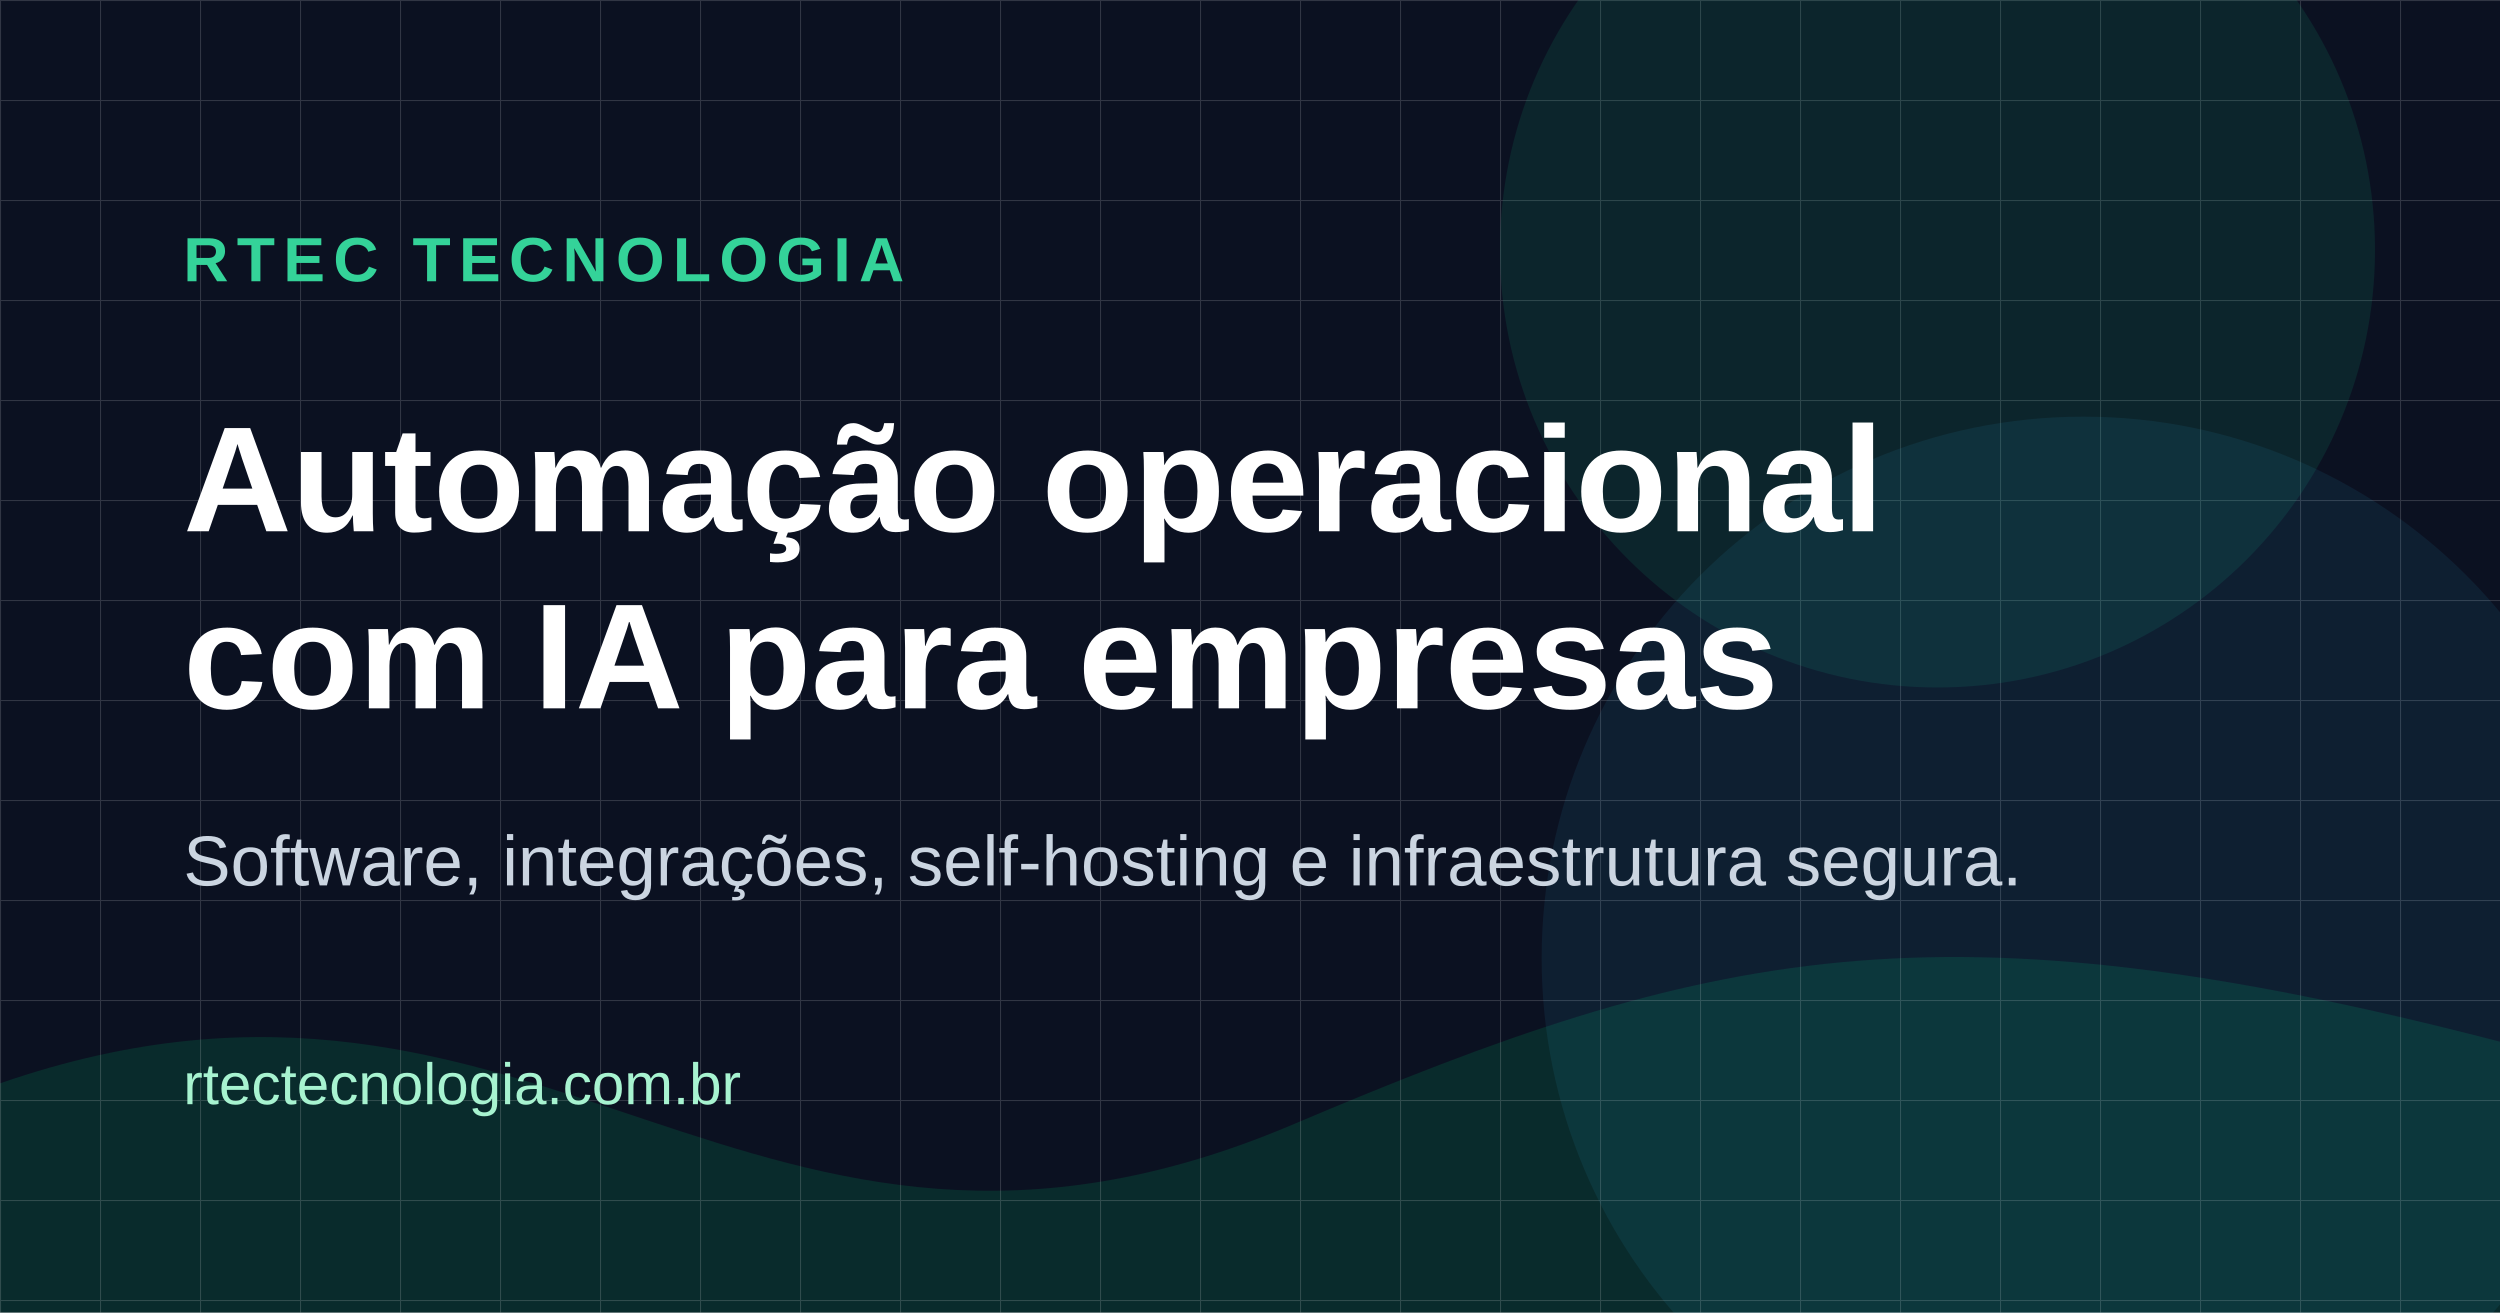
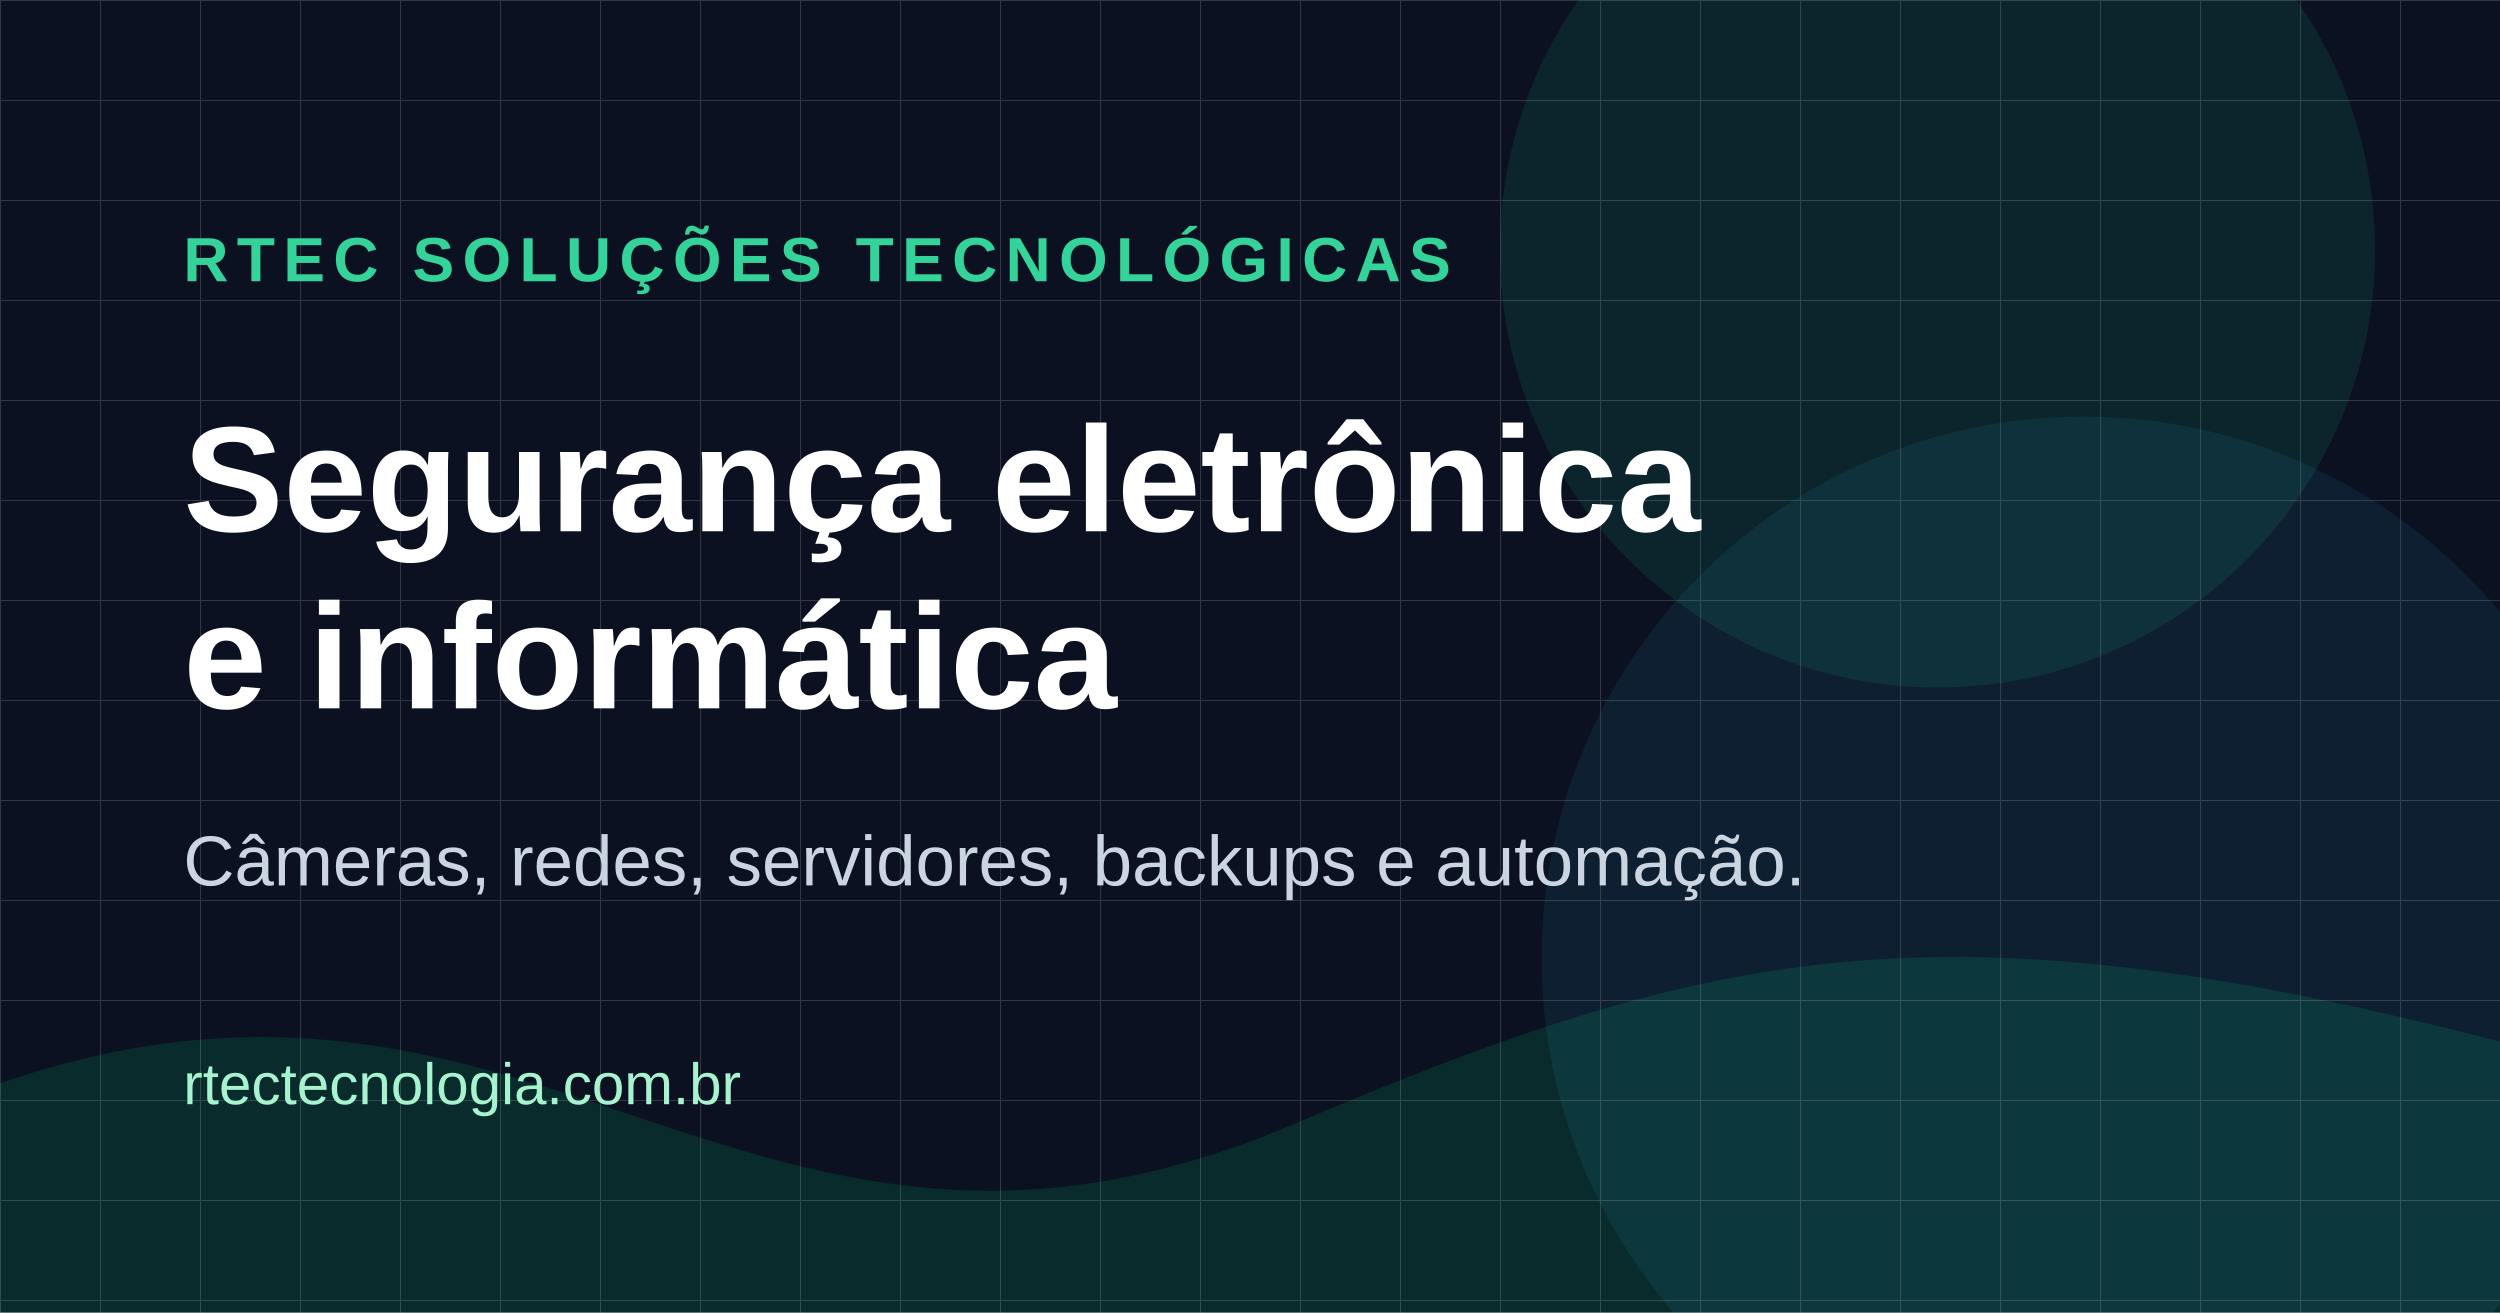
<svg xmlns="http://www.w3.org/2000/svg" width="1200" height="630" viewBox="0 0 1200 630" role="img" aria-labelledby="title desc">
  <rect width="1200" height="630" fill="#0b1121" />
  <path d="M0 520 C260 430 360 650 620 540 C820 455 930 430 1200 500 L1200 630 L0 630 Z" fill="#064e3b" opacity="0.42" />
  <path d="M0 0 H1200 V630 H0 Z" fill="url(#grid)" opacity="0.16" />
  <circle cx="930" cy="120" r="210" fill="#10b981" opacity="0.12" />
  <circle cx="1000" cy="460" r="260" fill="#38bdf8" opacity="0.08" />
-   <text x="88" y="135" fill="#34d399" font-family="Arial, Helvetica, sans-serif" font-size="30" font-weight="700" letter-spacing="4">RTEC TECNOLOGIA</text>
-   <text x="88" y="255" fill="#ffffff" font-family="Arial, Helvetica, sans-serif" font-size="72" font-weight="800">Automação operacional</text>
-   <text x="88" y="340" fill="#ffffff" font-family="Arial, Helvetica, sans-serif" font-size="72" font-weight="800">com IA para empresas</text>
-   <text x="88" y="425" fill="#cbd5e1" font-family="Arial, Helvetica, sans-serif" font-size="34">Software, integrações, self-hosting e infraestrutura segura.</text>
+   <text x="88" y="135" fill="#34d399" font-family="Arial, Helvetica, sans-serif" font-size="30" font-weight="700" letter-spacing="4">RTEC SOLUÇÕES TECNOLÓGICAS</text>
+   <text x="88" y="255" fill="#ffffff" font-family="Arial, Helvetica, sans-serif" font-size="72" font-weight="800">Segurança eletrônica</text>
+   <text x="88" y="340" fill="#ffffff" font-family="Arial, Helvetica, sans-serif" font-size="72" font-weight="800">e informática</text>
+   <text x="88" y="425" fill="#cbd5e1" font-family="Arial, Helvetica, sans-serif" font-size="34">Câmeras, redes, servidores, backups e automação.</text>
  <text x="88" y="530" fill="#a7f3d0" font-family="Arial, Helvetica, sans-serif" font-size="28">rtectecnologia.com.br</text>
  <defs>
    <pattern id="grid" width="48" height="48" patternUnits="userSpaceOnUse">
      <path d="M48 0H0V48" fill="none" stroke="#ffffff" stroke-width="1" />
    </pattern>
  </defs>
</svg>
